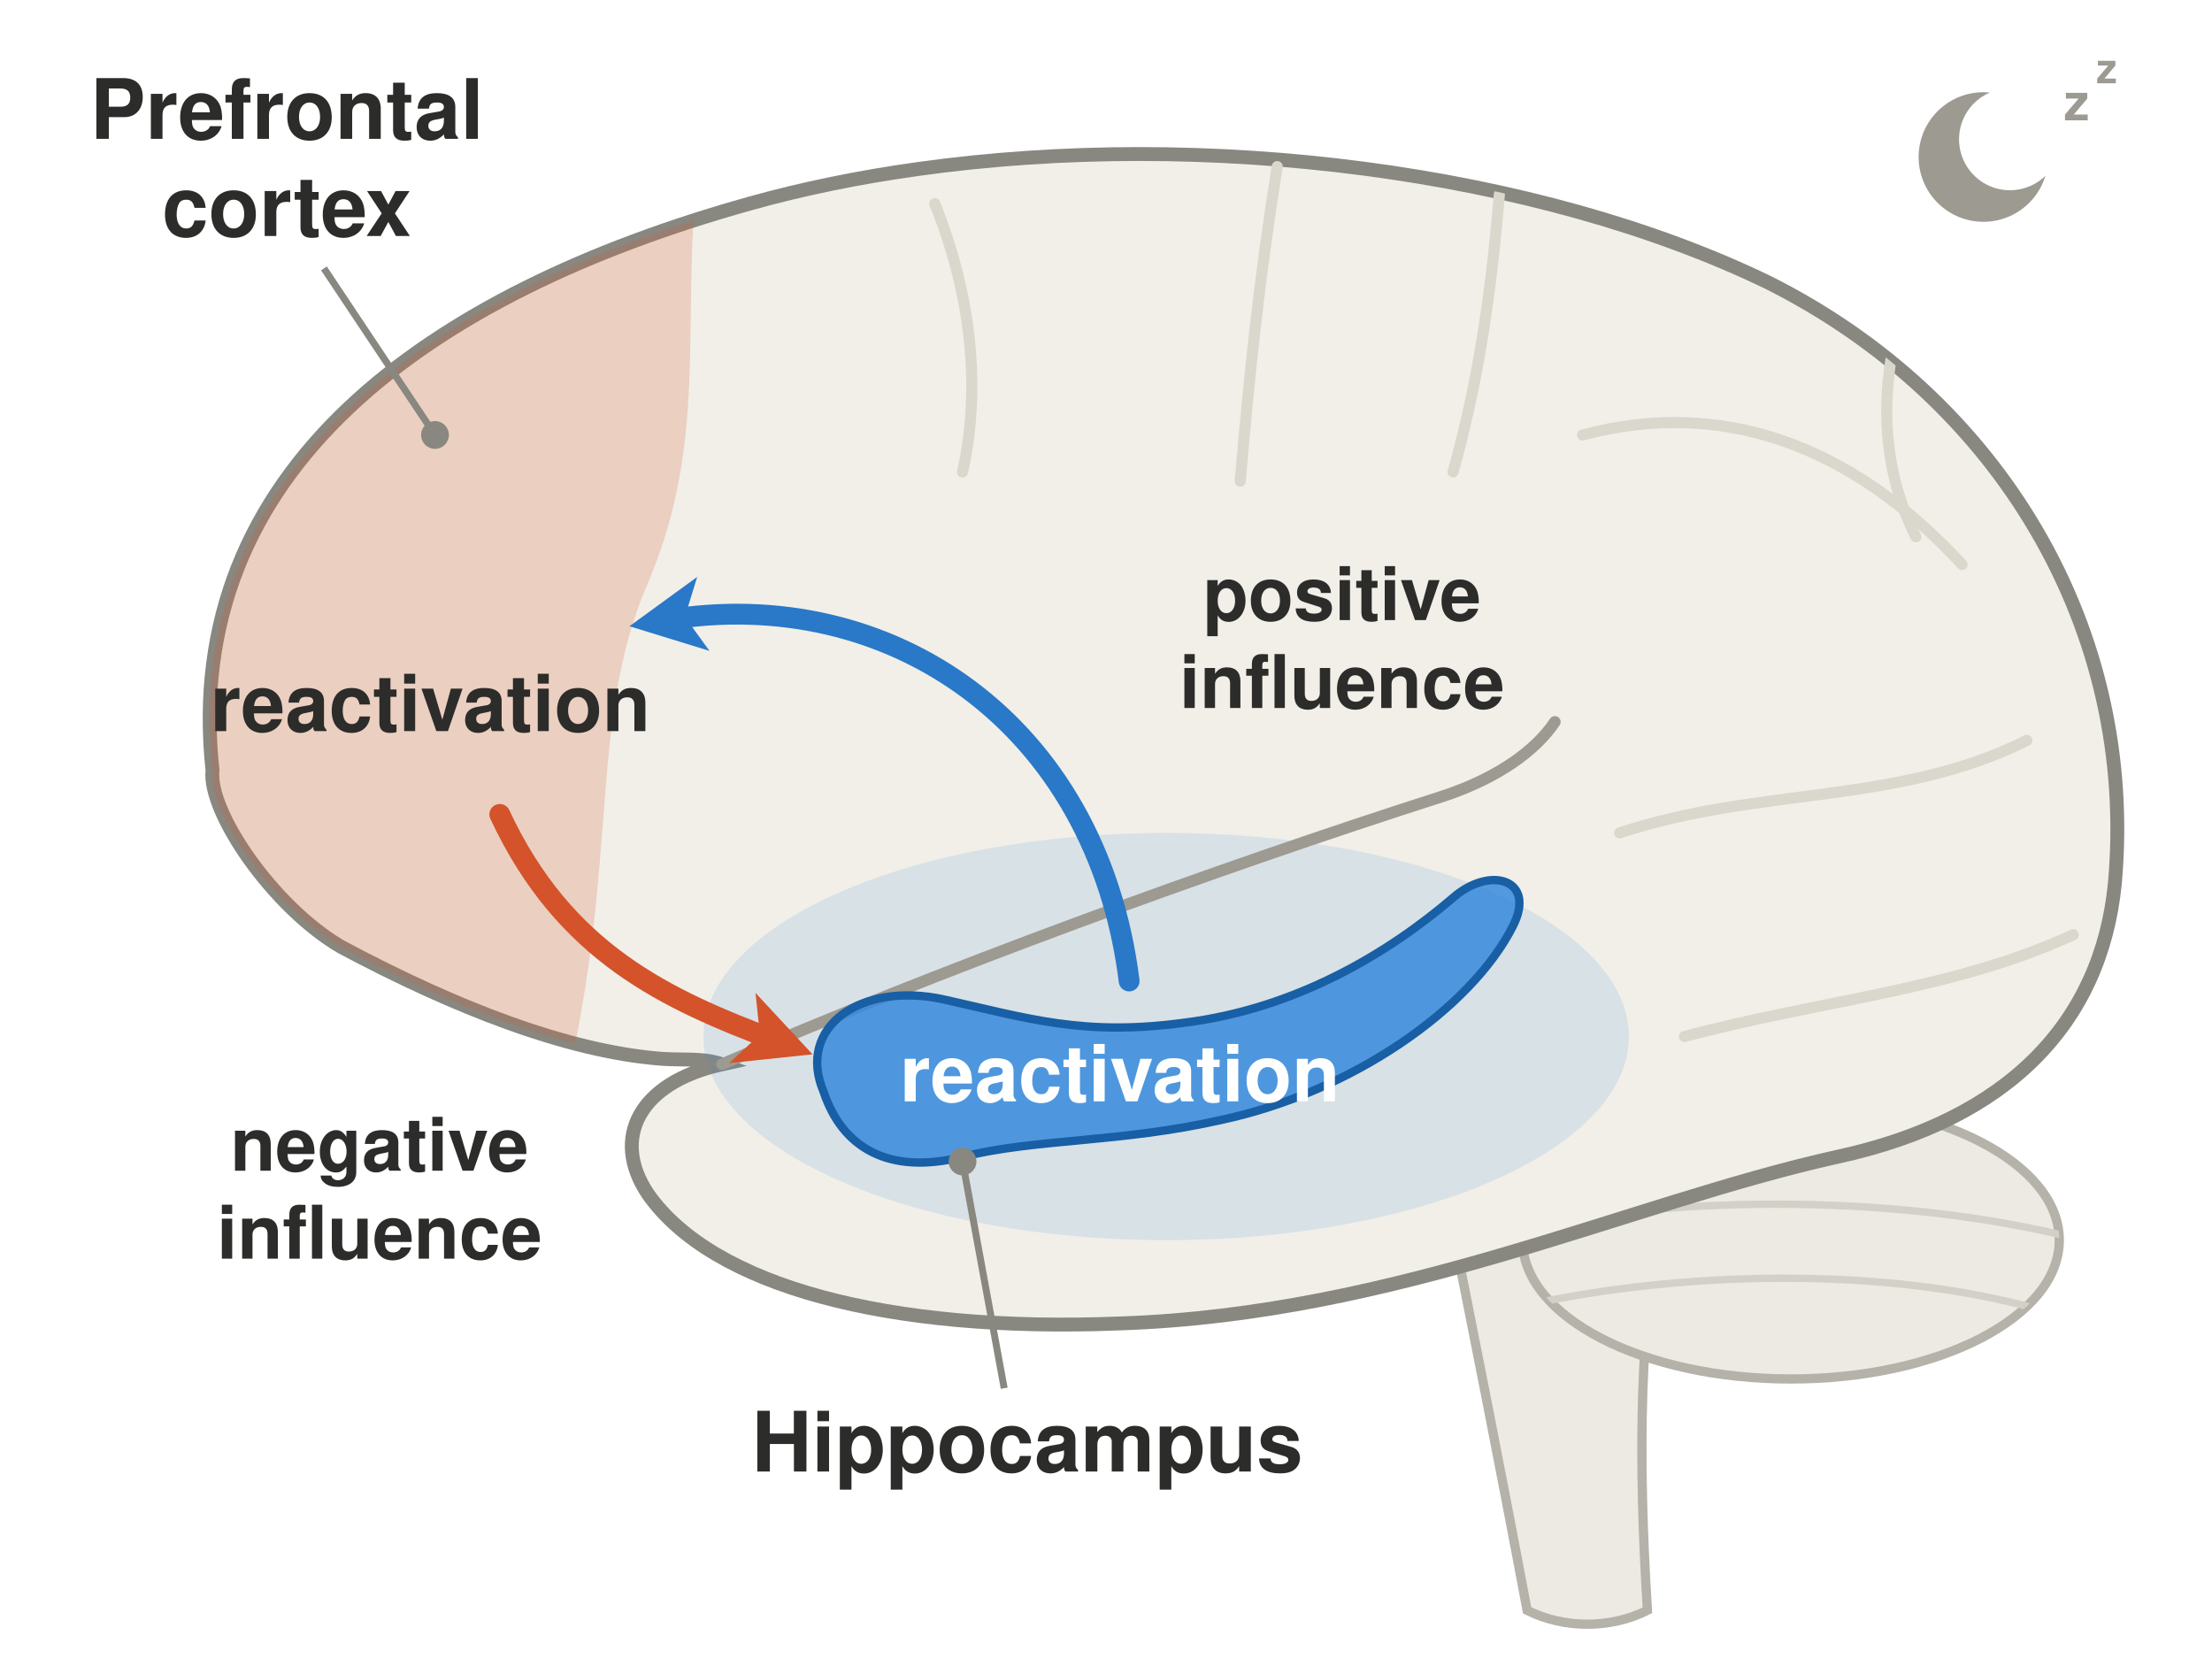
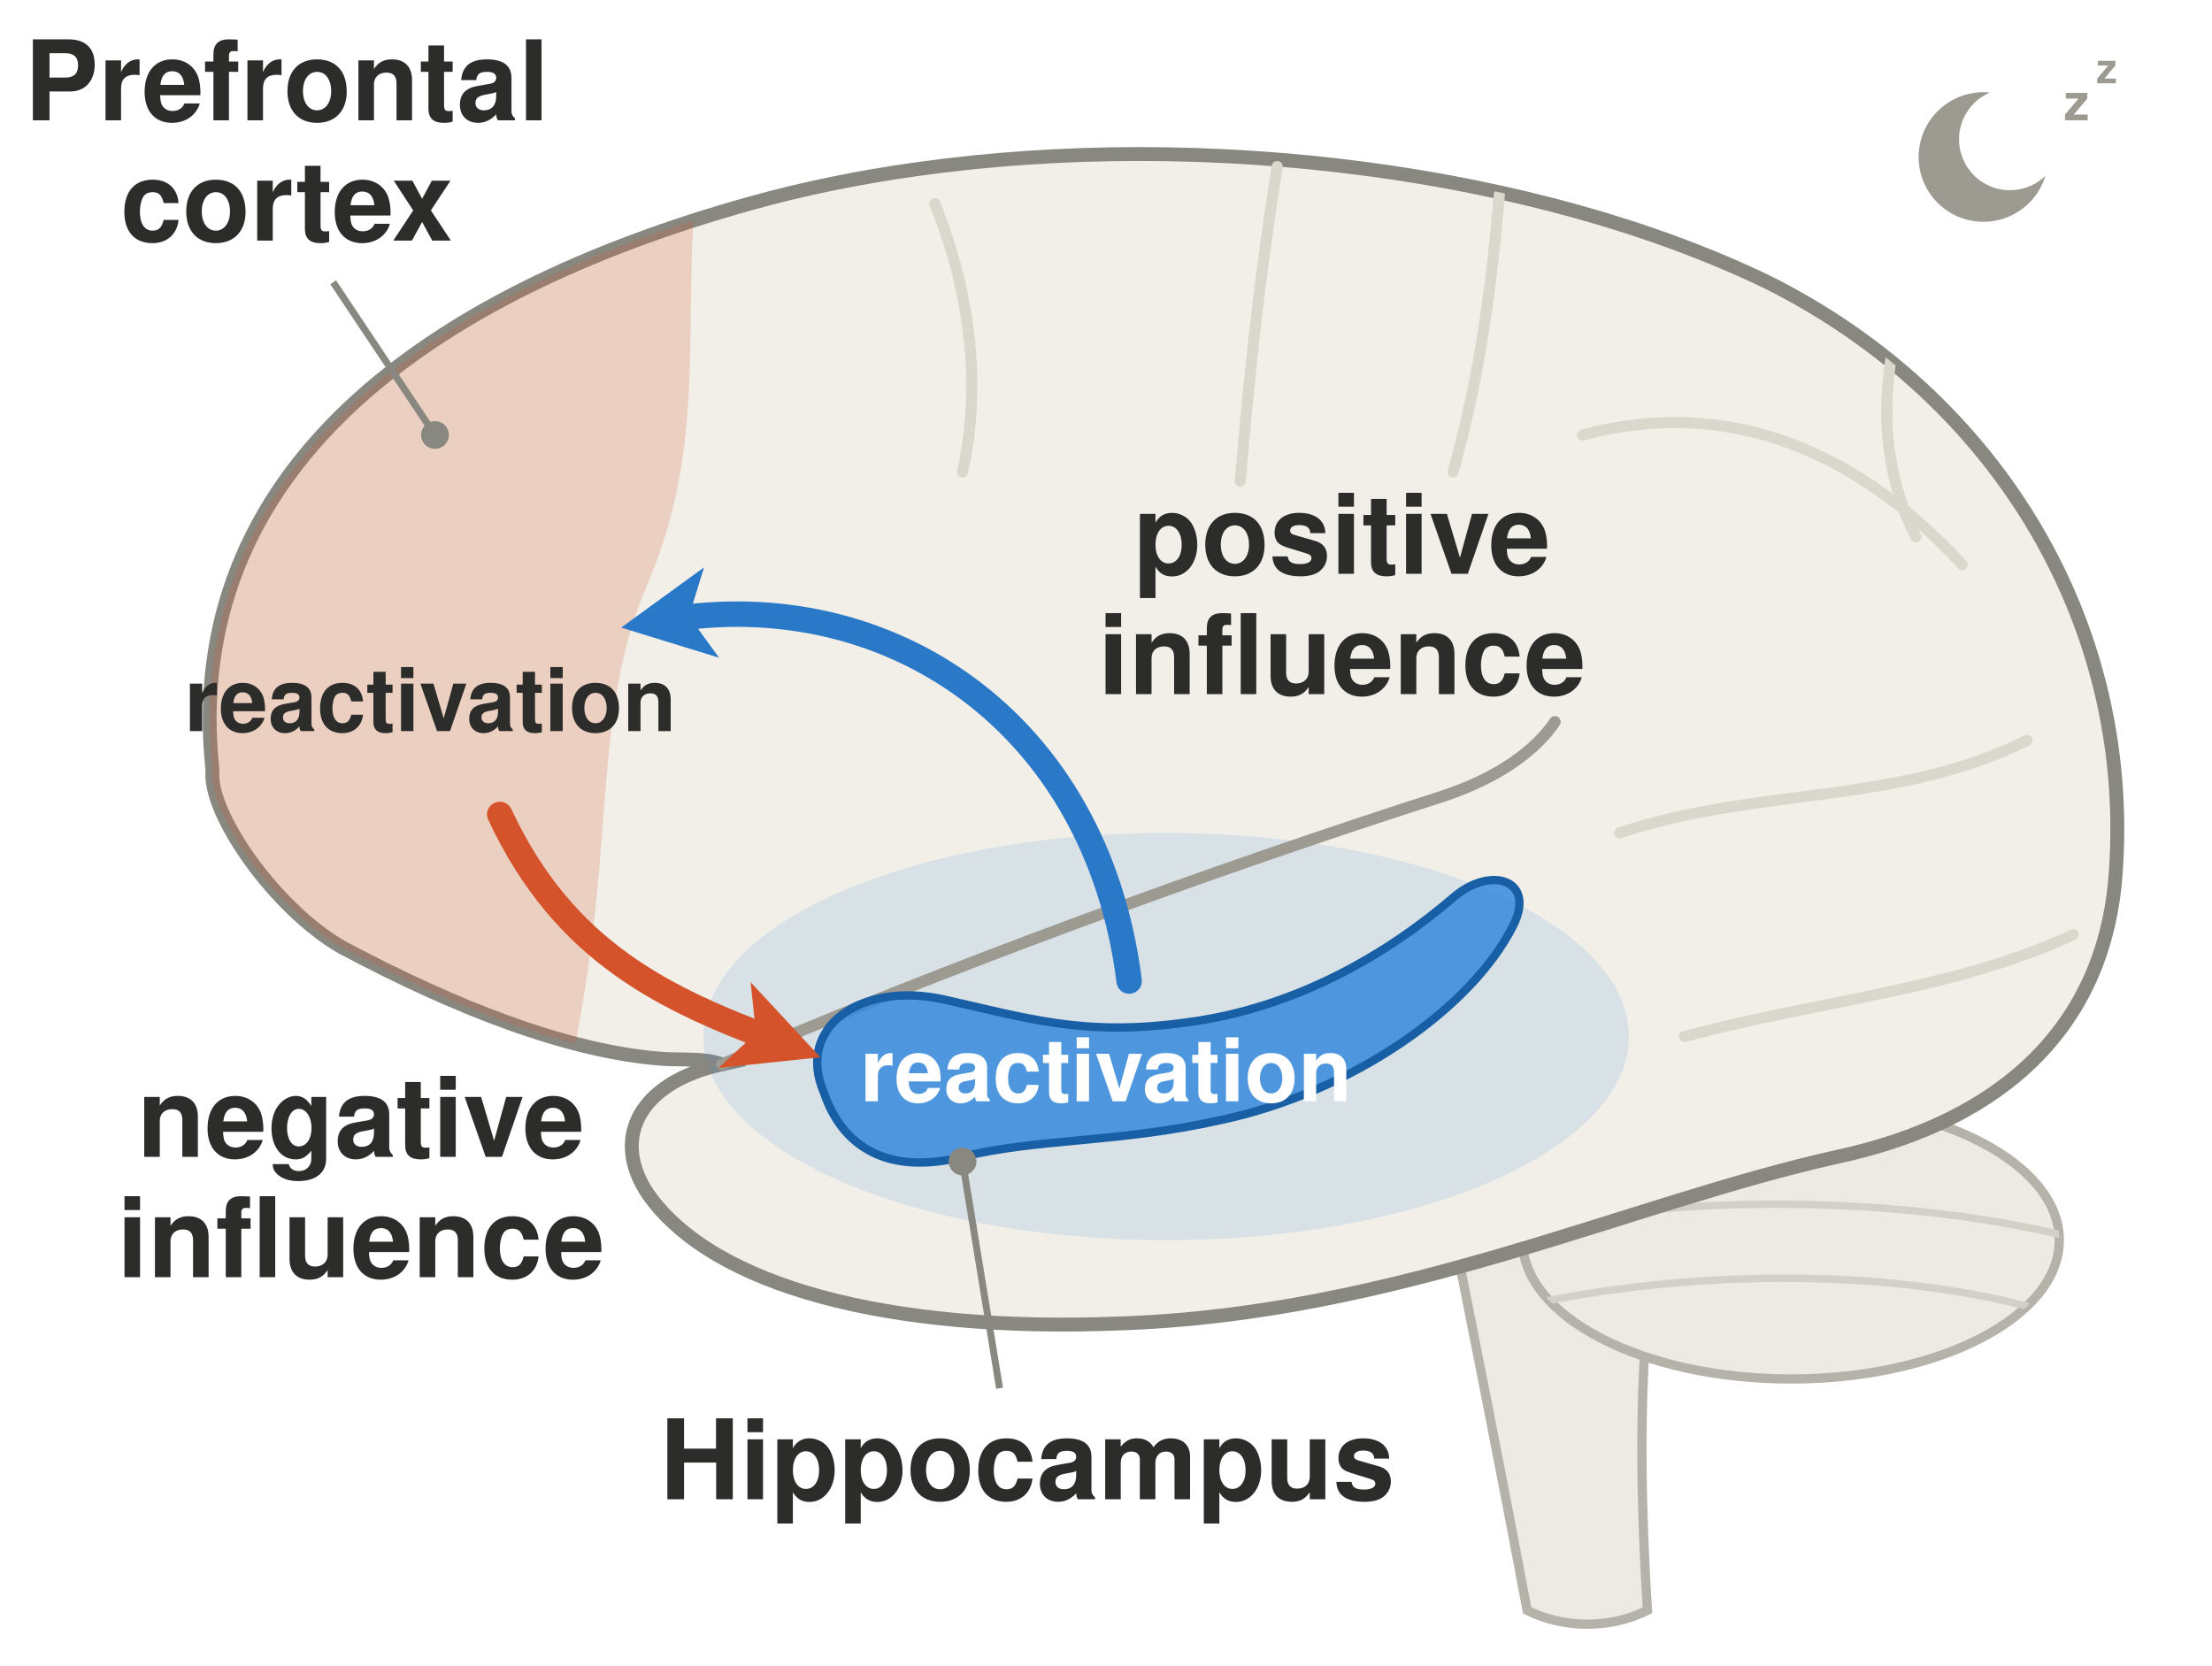
<svg xmlns="http://www.w3.org/2000/svg" width="478" height="360" viewBox="128 34 478 360" font-family="Helvetica, Arial, sans-serif" font-weight="bold">
  <rect x="128" y="34" width="478" height="360" fill="#FFFFFF" />
  <defs>
    <marker id="aB" viewBox="0 0 10 10" refX="5" refY="5" markerWidth="3.6" markerHeight="3.6" orient="auto-start-reverse">
      <path d="M0,0 L10,5 L0,10 L2.5,5 z" fill="#2A78C8" />
    </marker>
    <marker id="aC" viewBox="0 0 10 10" refX="5" refY="5" markerWidth="3.6" markerHeight="3.6" orient="auto-start-reverse">
      <path d="M0,0 L10,5 L0,10 L2.5,5 z" fill="#D4532A" />
    </marker>
    <clipPath id="clipCerebrum">
      <use href="#cerebrum" />
    </clipPath>
    <clipPath id="clipCerebellum">
      <use href="#cerebellum" />
    </clipPath>
  </defs>
  <g id="brainstem">
    <path d="M440 290 C446 320 452 350 458 382 C466 386 476 386 484 382 C482 350 482 318 488 292 Z" fill="#ECEAE3" stroke="#B4B2A9" stroke-width="2" />
  </g>
  <g id="cerebellum-layer">
    <path id="cerebellum" d="M457 302 C457 285.43 482.97 272 515 272 C547.03 272 573 285.43 573 302 C573 318.57 547.03 332 515 332 C482.97 332 457 318.57 457 302 Z" fill="#ECEAE3" stroke="#B4B2A9" stroke-width="2" />
    <g clip-path="url(#clipCerebellum)" fill="none" stroke="#D3D1C7" stroke-width="1.6">
      <path d="M455 300 C490 292 540 292 578 302" />
      <path d="M458 316 C495 308 540 308 572 318" />
    </g>
  </g>
  <g id="cerebrum-layer">
    <path id="cerebrum" d="M173.92 200.5 C166.92 135.5 220.76 97.36 290 78 C301.53 74.77 313.7 72.29 326.25 70.54 C388.49 61.81 460.07 70.87 510 95 C560 120 590 170 585 225 C582 255 562 276 525 284 C480 294 430 318 370 320 C320 322 282 312 268 292 C260 280 266 268 284 264 C280.01 262.55 275.44 263.16 270.71 262.79 C250.48 261.18 226.32 251.75 201.77 238.65 C187.08 230.1 172.92 209.5 173.92 200.5 Z" fill="#F1EFE8" stroke="#888780" stroke-width="3" />
    <g clip-path="url(#clipCerebrum)">
      <g id="sulci" fill="none" stroke="#DAD7CD" stroke-width="2.4" stroke-linecap="round">
        <path d="M404 70 C400 95 398 115 396 138" />
        <path d="M452 76 C450 100 447 118 442 136" />
        <path d="M470 128 C500 120 528 130 552 156" />
        <path d="M540 98 C534 116 534 134 542 150" />
        <path d="M478 214 C508 204 538 208 566 194" />
        <path d="M492 258 C522 250 550 248 576 236" />
        <path d="M330 78 C338 98 340 118 336 136" />
      </g>
      <path id="pfc-region" d="M100 40 L285 40 C270 90 285 120 268 160 C255 190 262 220 250 270 L100 270 Z" fill="#D85A30" opacity="0.22" />
      <ellipse id="hpc-halo" cx="380" cy="258" rx="100" ry="44" fill="#378ADD" opacity="0.14" />
    </g>
    <path id="lateral-sulcus" d="M284 264 C330 244 390 222 440 206 C452 202 460 196 464 190" fill="none" stroke="#9C9A91" stroke-width="2.5" stroke-linecap="round" />
  </g>
  <g id="hippocampus">
    <path d="M306 270 C300 256 314 246 332 250 C350 254 362 258 384 255 C408 252 428 240 442 228 C450 221 460 224 455 234 C446 252 420 270 392 276 C370 281 352 280 336 284 C320 288 310 282 306 270 Z" fill="#378ADD" fill-opacity="0.85" stroke="#185FA5" stroke-width="1.8" />
  </g>
-   <g id="arrows" fill="none" stroke-width="4.5" stroke-linecap="round">
+   <g id="arrows" fill="none" stroke-width="5.5" stroke-linecap="round">
    <path d="M372 246 C365 190 320 160 272 168" stroke="#2A78C8" marker-end="url(#aB)" />
    <path d="M236 210 C250 240 272 250 296 259" stroke="#D4532A" marker-end="url(#aC)" />
  </g>
-   <g id="region-text" text-anchor="middle" font-size="17">
+   <g id="region-text" text-anchor="middle" font-size="19">
    <text x="221" y="192" fill="#2C2C2A">reactivation</text>
-     <text x="370" y="272" fill="#FFFFFF">reactivation</text>
+     <text x="367" y="272" fill="#FFFFFF">reactivation</text>
  </g>
-   <g id="labels" text-anchor="middle" font-size="16" fill="#2C2C2A">
-     <text x="418" y="168">positive</text>
-     <text x="418" y="187">influence</text>
-     <text x="210" y="287">negative</text>
-     <text x="210" y="306">influence</text>
-     <text x="190" y="64" font-size="18">Prefrontal</text>
-     <text x="190" y="85" font-size="18">cortex</text>
-     <text x="350" y="352" font-size="18">Hippocampus</text>
+   <g id="labels" text-anchor="middle" font-size="24" fill="#2C2C2A">
+     <text x="418" y="158">positive</text>
+     <text x="418" y="184">influence</text>
+     <text x="206" y="284">negative</text>
+     <text x="206" y="310">influence</text>
+     <text x="190" y="60">Prefrontal</text>
+     <text x="190" y="86">cortex</text>
+     <text x="350" y="358">Hippocampus</text>
  </g>
  <g id="leaders" stroke="#888780" stroke-width="1.5" fill="#888780">
-     <line x1="198" y1="92" x2="222" y2="128" />
+     <line x1="200" y1="95" x2="222" y2="128" />
    <circle cx="222" cy="128" r="3" stroke="none" />
-     <line x1="345" y1="334" x2="336" y2="285" />
+     <line x1="344" y1="334" x2="336" y2="285" />
    <circle cx="336" cy="285" r="3" stroke="none" />
  </g>
  <g id="sleep-moon" transform="translate(548 66)" fill="#9C9A91">
    <path d="M10 -12 A14 14 0 1 0 22 6 A11 11 0 1 1 10 -12 Z" />
    <text x="26" y="-6" font-size="11">z</text>
    <text x="33" y="-14" font-size="9">z</text>
  </g>
</svg>
